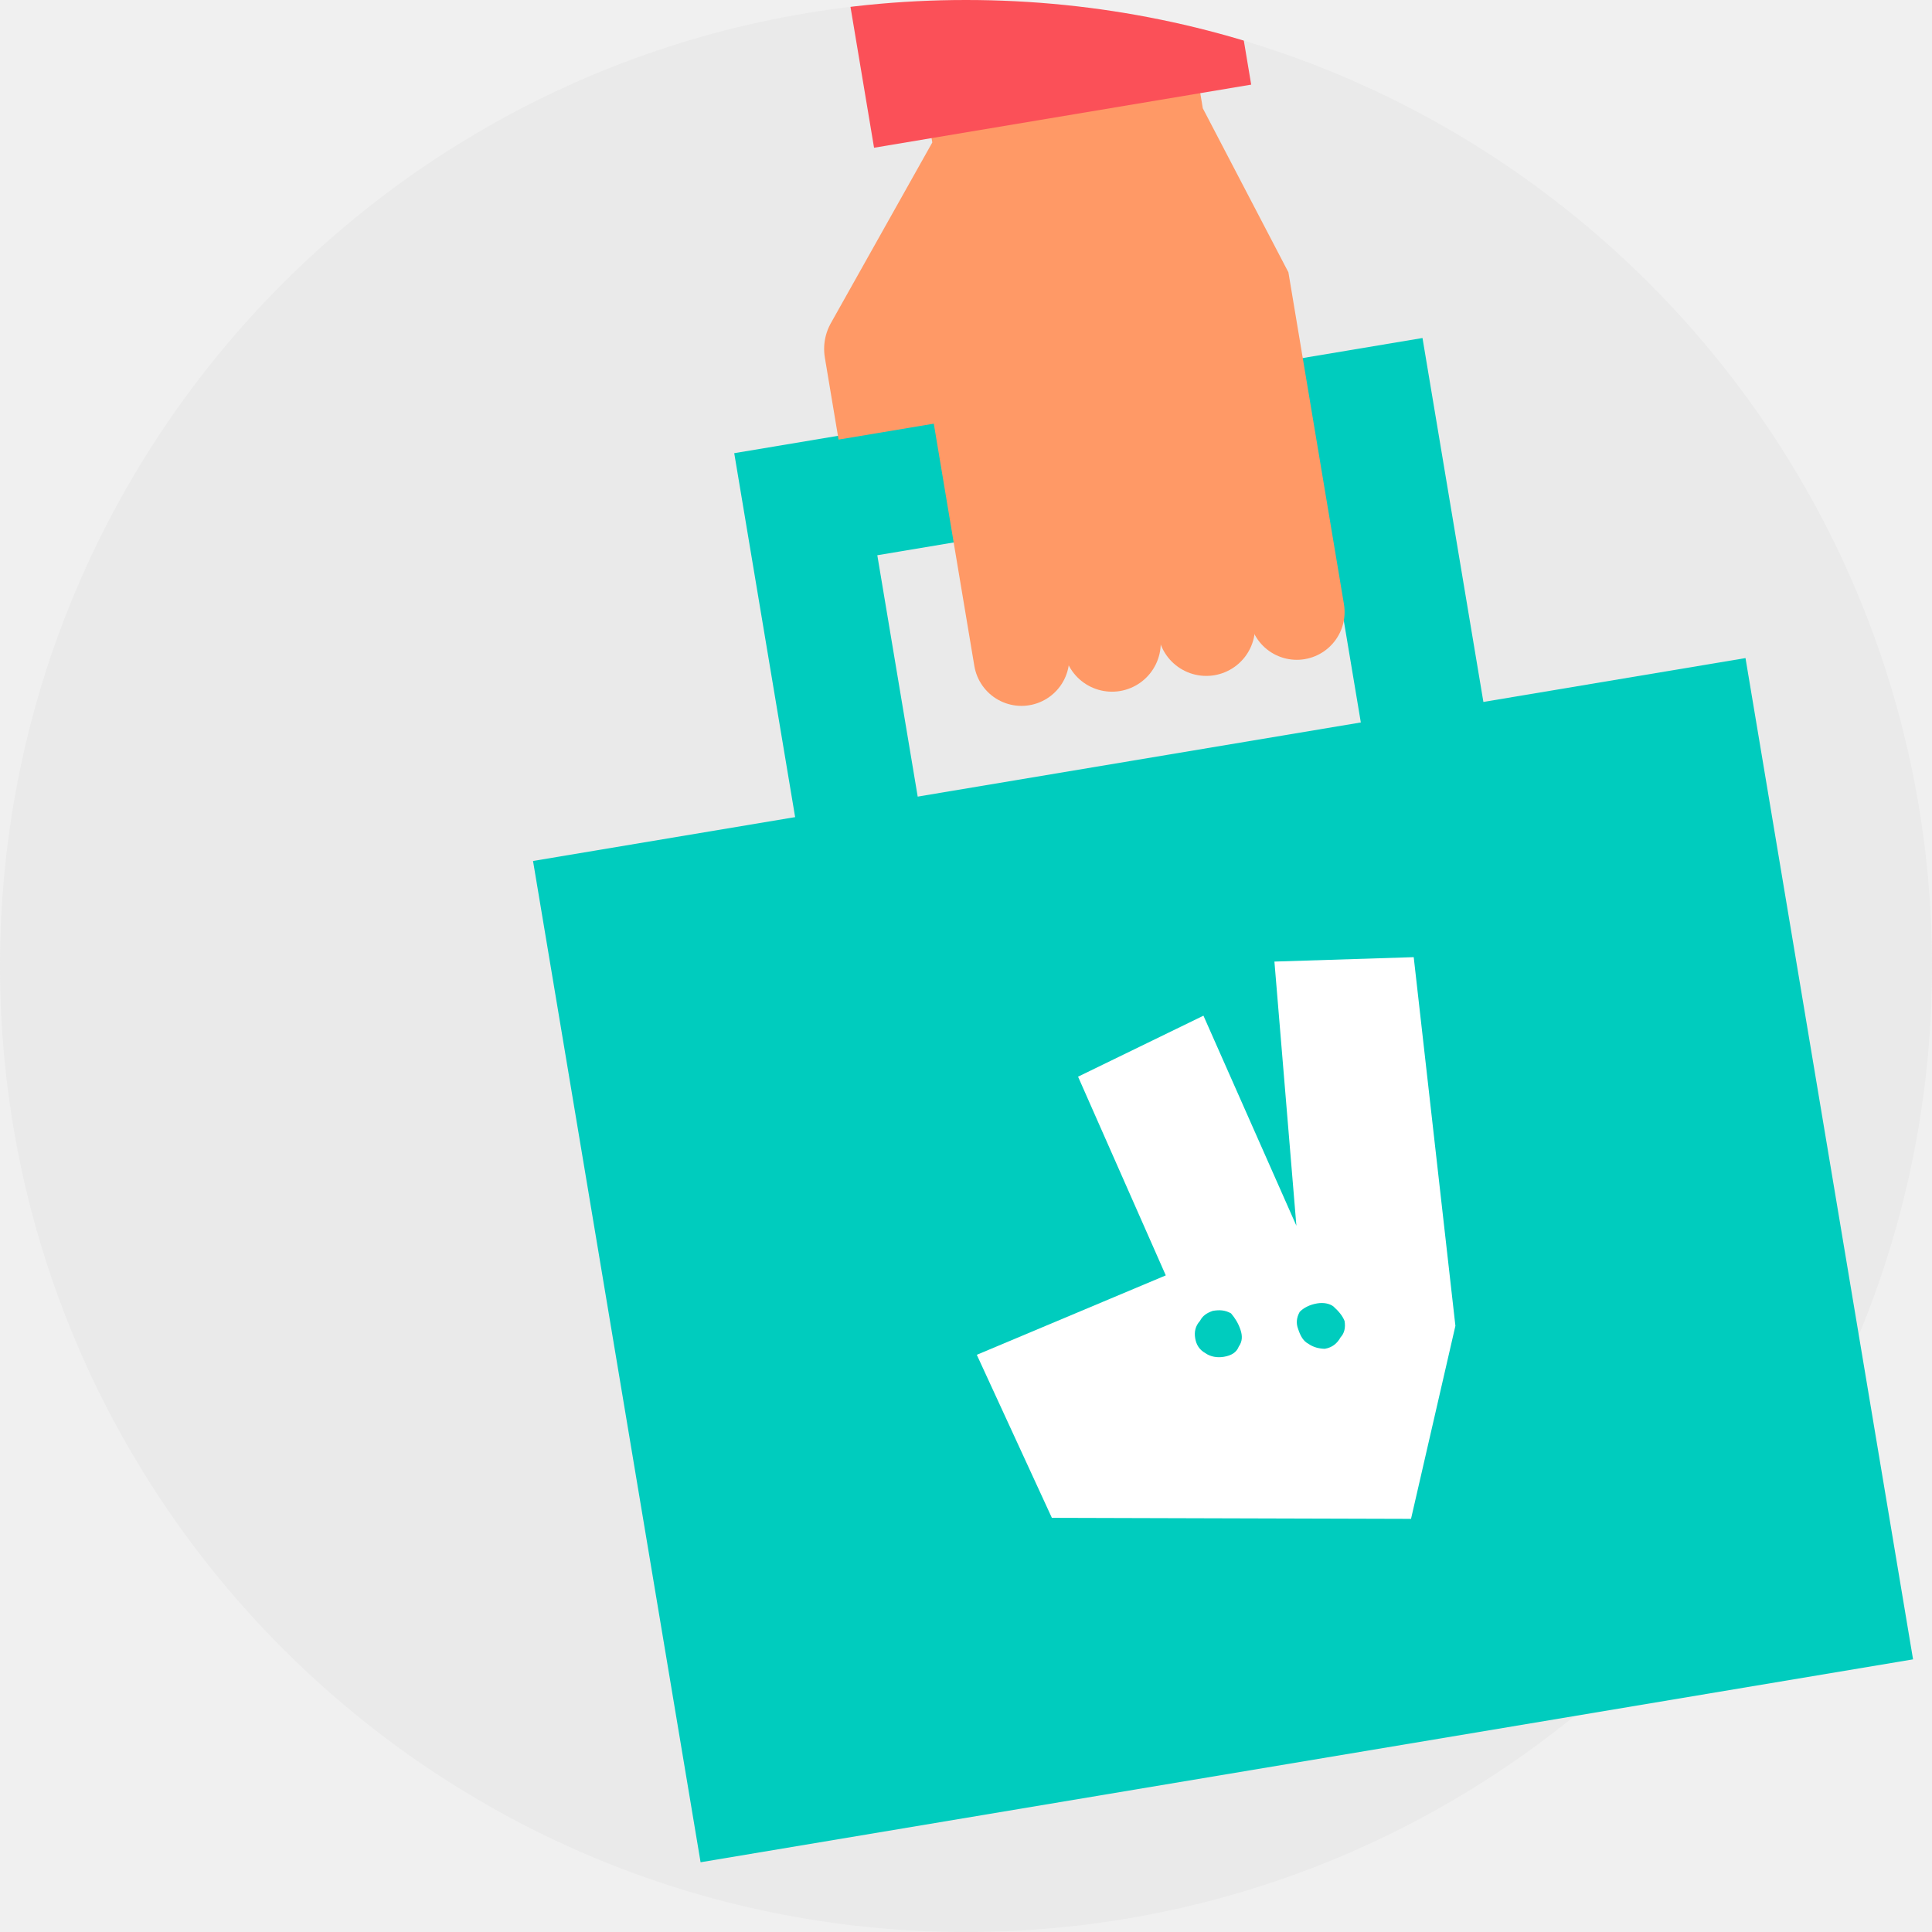
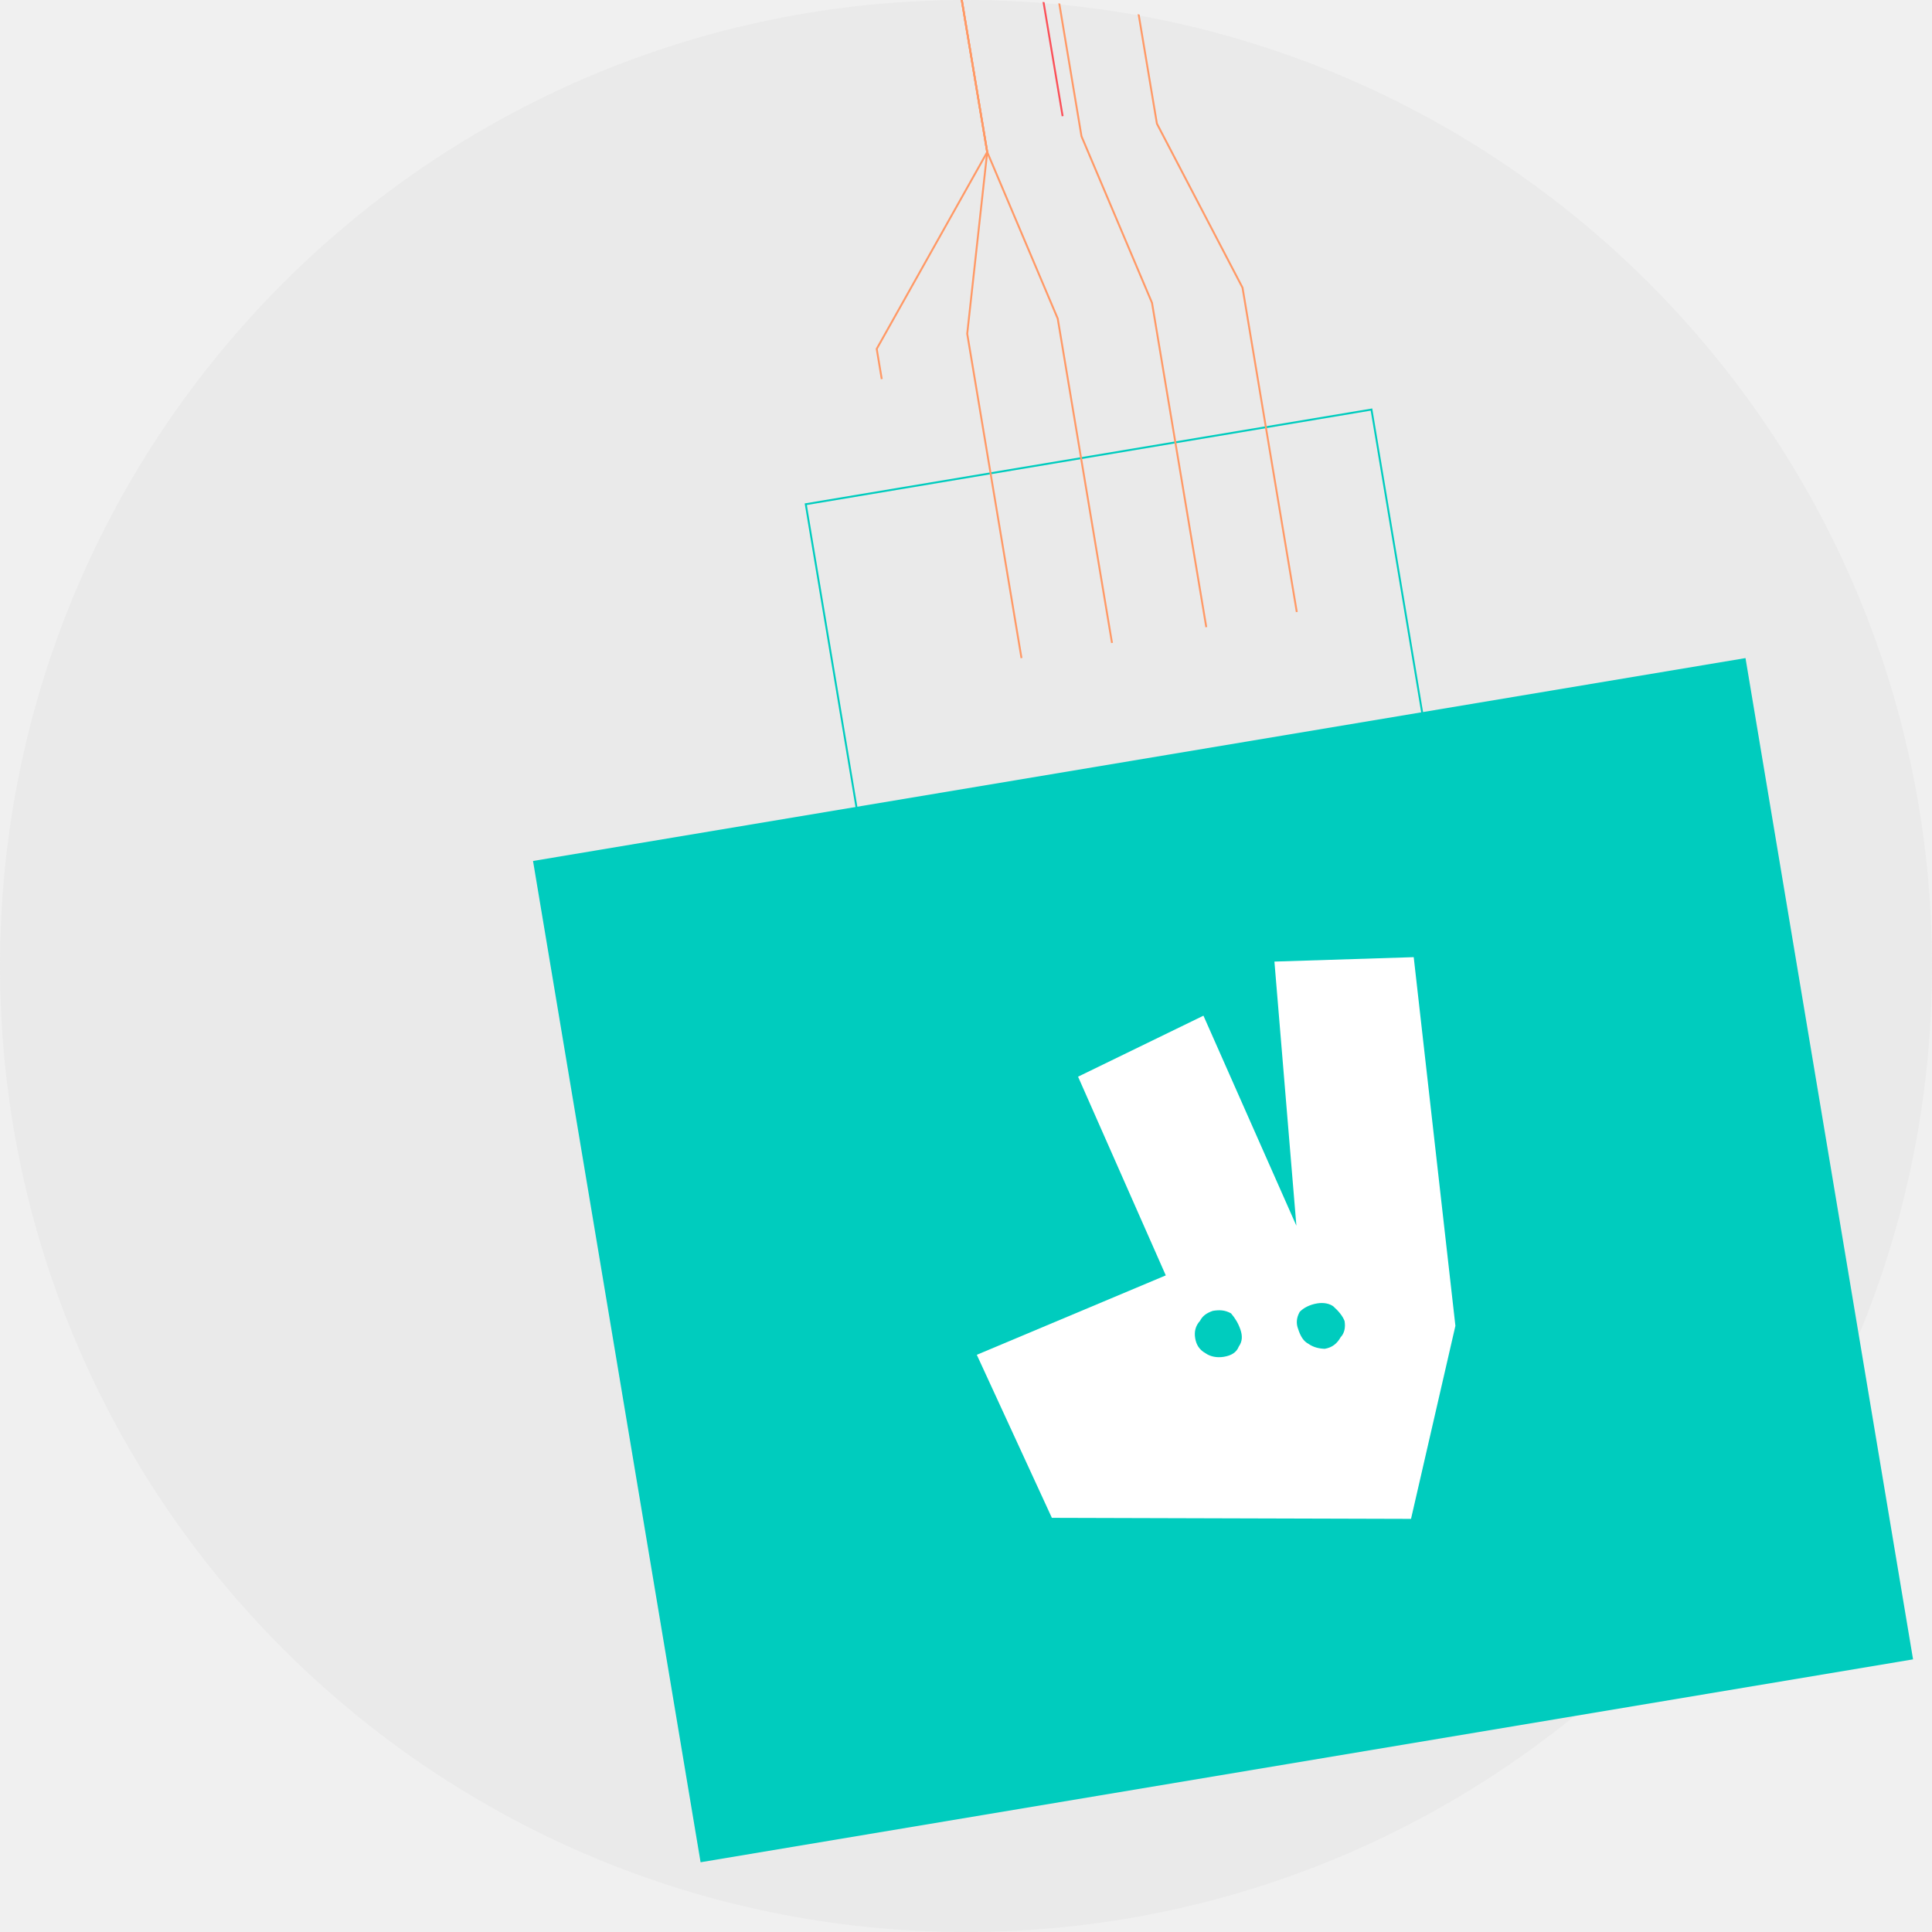
<svg xmlns="http://www.w3.org/2000/svg" viewBox="0 0 48 48" width="48" height="48" style="width:100%;height:100%;transform:translate3d(0,0,0)">
  <defs>
    <clipPath id="a">
      <path d="M0 0h48v48H0z" />
    </clipPath>
    <clipPath id="b">
      <path d="M0 0h960v960H0z" />
    </clipPath>
    <clipPath id="d">
      <path d="M0 0h960v1200H0z" />
    </clipPath>
    <clipPath id="e">
      <path d="M0 0h960v960H0z" />
    </clipPath>
    <mask id="c" mask-type="alpha">
      <g style="display:block">
        <path fill="#007E8A" d="M0-480c264.912 0 480 215.088 480 480 0 264.912-215.088 480-480 480-264.912 0-480-215.088-480-480 0-264.912 215.088-480 480-480z" transform="translate(480 480)" />
-         <path fill-opacity="0" stroke="#00CCBE" stroke-width="0" d="M480 0c264.912 0 480 215.088 480 480 0 264.912-215.088 480-480 480C215.088 960 0 744.912 0 480 0 215.088 215.088 0 480 0z" />
+         <path fill-opacity="0" stroke="#00CCBE" strokeWidth="0" d="M480 0c264.912 0 480 215.088 480 480 0 264.912-215.088 480-480 480C215.088 960 0 744.912 0 480 0 215.088 215.088 0 480 0z" />
        <path fill="#007E8A" d="M686.156-300.953v601.906H-686.156v-601.906H686.156z" transform="translate(622.156 775.047)" />
-         <path fill-opacity="0" stroke="#00CCBE" stroke-width="0" d="M1308.312 474.094V1076H-64V474.094h1372.312z" />
+         <path fill-opacity="0" stroke="#00CCBE" strokeWidth="0" d="M1308.312 474.094V1076H-64V474.094h1372.312z" />
      </g>
    </mask>
    <mask id="f">
      <path fill="#fff" d="m526.015 640.717-37.267-145.483-87.433 25.8 35.117 137.6-130.433 30.816 30.817 113.233L568.299 842.1l49.45-119.684 12.901-242.232L540.35 468l-14.335 172.717" />
      <path d="M453.631 713.1c-3.583-2.866-5.017-6.45-5.017-10.75s1.434-7.883 5.017-10.75c2.149-2.866 5.016-4.299 9.317-5.016 4.301 0 7.884.716 11.467 3.583 2.15 3.583 3.584 7.167 4.3 11.467.716 4.3 0 7.883-2.867 10.75-2.15 3.583-5.734 5.016-10.75 5.016-4.3 0-8.6-1.433-11.467-4.3m93.167-5.733c0 4.3-1.434 7.884-4.3 10.034-2.867 3.583-6.45 5.733-11.467 5.733-3.583-.716-7.167-2.15-10.033-5.017-2.867-2.15-4.3-5.733-5.016-10.75-.717-3.583 0-7.167 2.867-10.75 2.867-2.15 7.166-3.583 12.182-3.583 4.301 0 7.884 1.433 10.034 3.583 2.866 3.583 5.017 7.167 5.733 10.75" />
    </mask>
  </defs>
  <g clip-path="url(#a)">
    <g clip-path="url(#b)" transform="scale(.05)" style="display:block">
      <g style="display:block">
        <path fill="#EAEAEA" d="M480 0c264.912 0 480 215.088 480 480 0 264.912-215.088 480-480 480C215.088 960 0 744.912 0 480 0 215.088 215.088 0 480 0z" />
        <path d="M480 0c264.912 0 480 215.088 480 480 0 264.912-215.088 480-480 480C215.088 960 0 744.912 0 480 0 215.088 215.088 0 480 0z" fill="none" />
      </g>
      <g mask="url(#c)" style="display:block">
        <g clip-path="url(#d)" transform="rotate(-9.5 -547.822 -197.08) scale(.95)">
-           <path stroke="#00CCBE" stroke-width="65" d="M150-150v300h-300v-300h300z" fill="none" transform="translate(480 572)" style="display:block" />
+           <path stroke="#00CCBE" strokeWidth="65" d="M150-150v300h-300v-300h300z" fill="none" transform="translate(480 572)" style="display:block" />
          <g clip-path="url(#e)" transform="translate(-4 -160)" style="display:block">
-             <path stroke-linecap="round" stroke="#F96" stroke-width="51" d="M50-160v-172l-22-92v-102" fill="none" transform="translate(480 840)" style="display:block" />
-             <path stroke-linecap="round" stroke="#F96" stroke-width="51" d="M50-160v-172l-22-92v-102" fill="none" transform="translate(430 840)" style="display:block" />
-             <path stroke-linecap="square" stroke-linejoin="round" stroke="#F96" stroke-width="55" d="M-46-316v-16l74-92v-102" fill="none" transform="translate(430 840)" style="display:block" />
-             <path stroke-linecap="round" stroke="#F96" stroke-width="50" d="M2-160v-172l26-92v-102" fill="none" transform="translate(430 840)" style="display:block" />
-             <path stroke-linecap="round" stroke="#F96" stroke-width="50" d="M98-160v-172l-30-92v-102" fill="none" transform="translate(480 840)" style="display:block" />
+             <path strokeLinecap="round" stroke="#F96" strokeWidth="51" d="M50-160v-172l-22-92v-102" fill="none" transform="translate(480 840)" style="display:block" />
+             <path strokeLinecap="round" stroke="#F96" strokeWidth="51" d="M50-160v-172l-22-92v-102" fill="none" transform="translate(430 840)" style="display:block" />
+             <path strokeLinecap="square" strokeLinejoin="round" stroke="#F96" strokeWidth="55" d="M-46-316v-16l74-92v-102" fill="none" transform="translate(430 840)" style="display:block" />
+             <path strokeLinecap="round" stroke="#F96" strokeWidth="50" d="M2-160v-172l26-92v-102" fill="none" transform="translate(430 840)" style="display:block" />
+             <path strokeLinecap="round" stroke="#F96" strokeWidth="50" d="M98-160v-172l-30-92v-102" fill="none" transform="translate(480 840)" style="display:block" />
            <g style="display:block">
              <path fill="#007E89" d="M500 404V60" />
-               <path stroke="#FB5058" stroke-width="200" d="M500 404V60" fill="none" />
+               <path stroke="#FB5058" strokeWidth="200" d="M500 404V60" fill="none" />
            </g>
          </g>
          <g style="display:block">
            <path fill="#00CCBE" d="M801.5 582.5v531h-643v-531h643z" />
            <path d="M801.5 582.5v531h-643v-531h643z" fill="none" />
          </g>
          <g mask="url(#f)" transform="matrix(.8 0 0 .8 100 324)" style="display:block">
            <path fill="#fff" d="M0 0h960v960H0z" />
          </g>
        </g>
      </g>
    </g>
  </g>
</svg>
